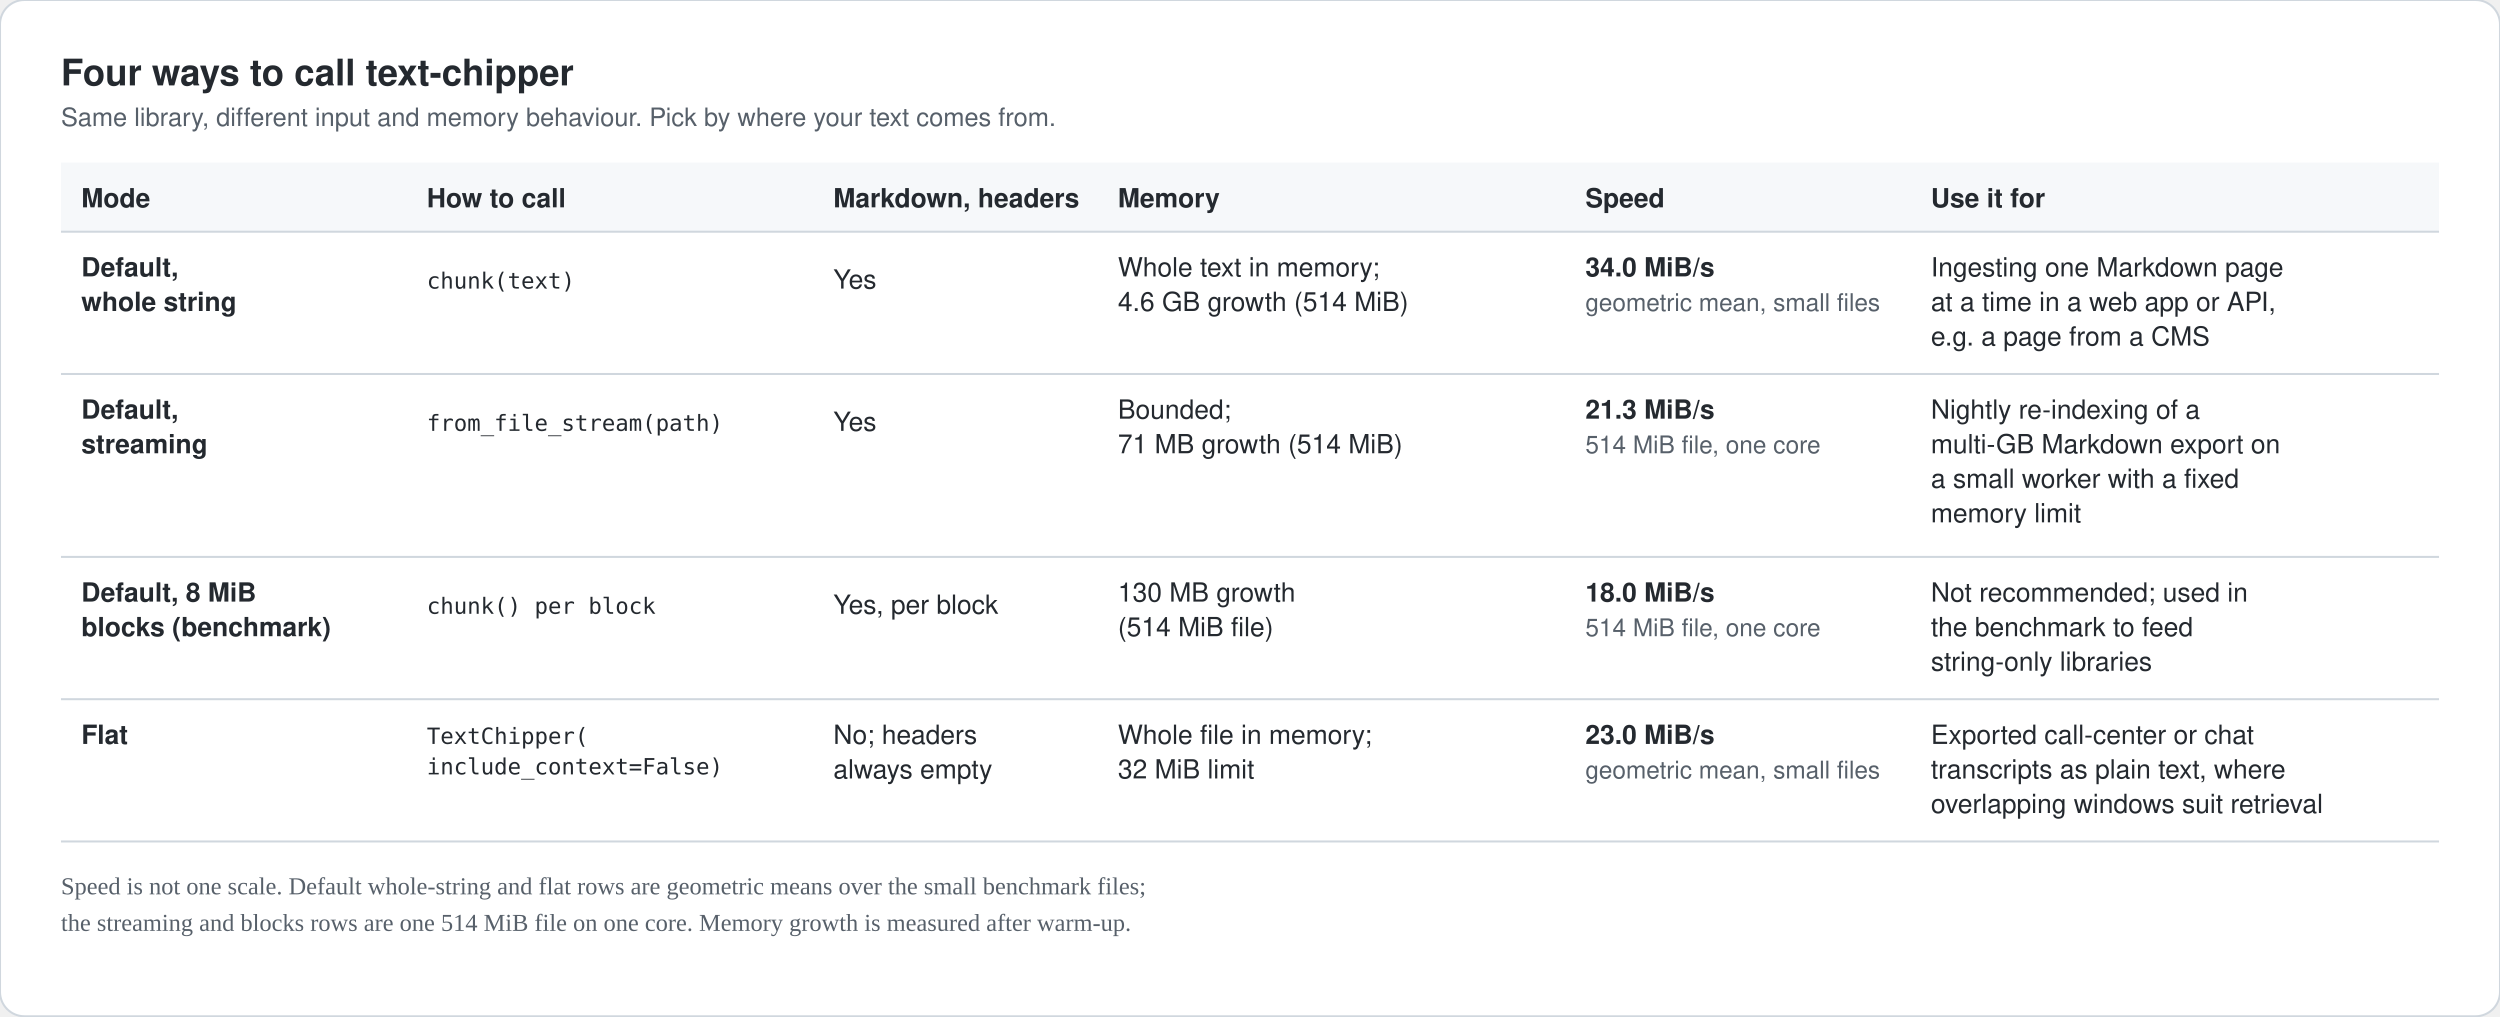
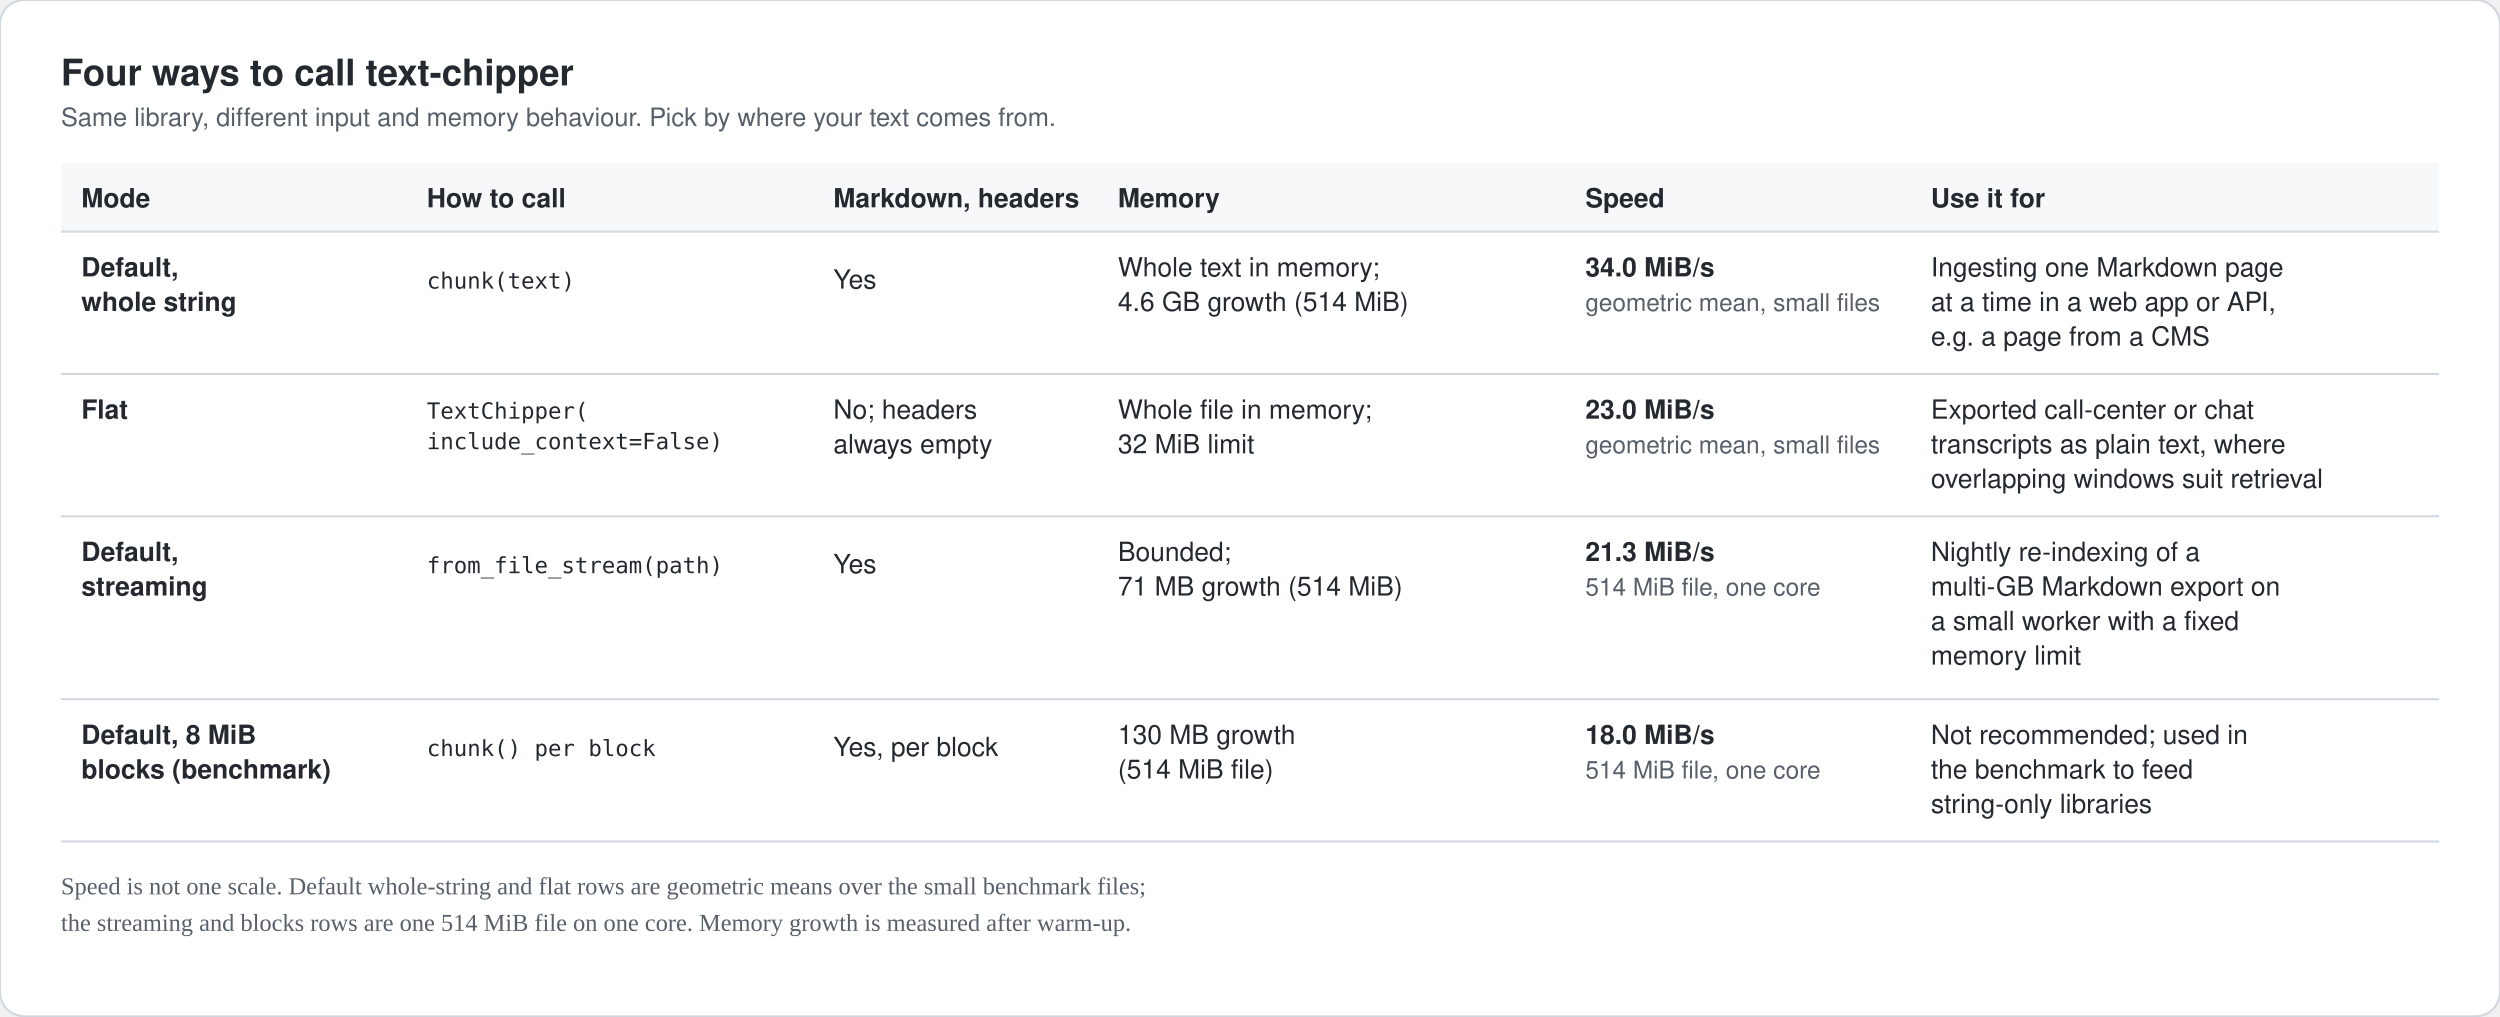
<svg xmlns="http://www.w3.org/2000/svg" viewBox="0 0 1230 500" width="1230" height="500" role="img" aria-label="Four text-chipper modes compared: default whole string, default streaming, default 8 MiB blocks (benchmark only), and flat mode, by how to call them, Markdown handling, memory, speed and use case">
  <style>
    .sans { font-family: -apple-system, BlinkMacSystemFont, "Segoe UI", Helvetica, Arial, sans-serif; }
    .mono { font-family: ui-monospace, SFMono-Regular, Menlo, Consolas, monospace; font-size: 11px; fill: #24292f; }
    .h { font-size: 18px; font-weight: 700; fill: #24292f; }
    .sub { font-size: 12.5px; fill: #57606a; }
    .th { font-size: 13px; font-weight: 700; fill: #24292f; }
    .td { font-size: 13px; fill: #24292f; }
    .tdb { font-size: 13px; font-weight: 700; fill: #24292f; }
    .tdg { font-size: 12px; fill: #57606a; }
    .note { font-size: 12px; fill: #57606a; }
  </style>
  <rect x="0" y="0" width="1230" height="500" rx="12" fill="#ffffff" stroke="#d0d7de" />
  <text class="sans h" x="30" y="42">Four ways to call text-chipper</text>
  <text class="sans sub" x="30" y="62">Same library, different input and memory behaviour. Pick by where your text comes from.</text>
  <rect x="30" y="80" width="1170" height="34" fill="#f6f8fa" />
  <text class="sans th" x="40" y="102">Mode</text>
  <text class="sans th" x="210" y="102">How to call</text>
  <text class="sans th" x="410" y="102">Markdown, headers</text>
  <text class="sans th" x="550" y="102">Memory</text>
  <text class="sans th" x="780" y="102">Speed</text>
  <text class="sans th" x="950" y="102">Use it for</text>
  <line x1="30" y1="114" x2="1200" y2="114" stroke="#d0d7de" />
  <text class="sans tdb" x="40" y="136">Default,</text>
  <text class="sans tdb" x="40" y="153">whole string</text>
  <text class="mono" x="210" y="142">chunk(text)</text>
  <text class="sans td" x="410" y="142">Yes</text>
  <text class="sans td" x="550" y="136">Whole text in memory;</text>
  <text class="sans td" x="550" y="153">4.6 GB growth (514 MiB)</text>
  <text class="sans tdb" x="780" y="136">34.0 MiB/s</text>
  <text class="sans tdg" x="780" y="153">geometric mean, small files</text>
  <text class="sans td" x="950" y="136">Ingesting one Markdown page</text>
  <text class="sans td" x="950" y="153">at a time in a web app or API,</text>
  <text class="sans td" x="950" y="170">e.g. a page from a CMS</text>
  <line x1="30" y1="184" x2="1200" y2="184" stroke="#d0d7de" />
-   <text class="sans tdb" x="40" y="206">Default,</text>
-   <text class="sans tdb" x="40" y="223">streaming</text>
-   <text class="mono" x="210" y="212">from_file_stream(path)</text>
-   <text class="sans td" x="410" y="212">Yes</text>
-   <text class="sans td" x="550" y="206">Bounded;</text>
-   <text class="sans td" x="550" y="223">71 MB growth (514 MiB)</text>
-   <text class="sans tdb" x="780" y="206">21.3 MiB/s</text>
-   <text class="sans tdg" x="780" y="223">514 MiB file, one core</text>
-   <text class="sans td" x="950" y="206">Nightly re-indexing of a</text>
-   <text class="sans td" x="950" y="223">multi-GB Markdown export on</text>
-   <text class="sans td" x="950" y="240">a small worker with a fixed</text>
-   <text class="sans td" x="950" y="257">memory limit</text>
-   <line x1="30" y1="274" x2="1200" y2="274" stroke="#d0d7de" />
-   <text class="sans tdb" x="40" y="296">Default, 8 MiB</text>
-   <text class="sans tdb" x="40" y="313">blocks (benchmark)</text>
-   <text class="mono" x="210" y="302">chunk() per block</text>
-   <text class="sans td" x="410" y="302">Yes, per block</text>
-   <text class="sans td" x="550" y="296">130 MB growth</text>
-   <text class="sans td" x="550" y="313">(514 MiB file)</text>
-   <text class="sans tdb" x="780" y="296">18.0 MiB/s</text>
-   <text class="sans tdg" x="780" y="313">514 MiB file, one core</text>
-   <text class="sans td" x="950" y="296">Not recommended; used in</text>
-   <text class="sans td" x="950" y="313">the benchmark to feed</text>
-   <text class="sans td" x="950" y="330">string-only libraries</text>
+   <text class="sans tdb" x="40" y="206">Flat</text>
+   <text class="mono" x="210" y="206">TextChipper(</text>
+   <text class="mono" x="210" y="221">include_context=False)</text>
+   <text class="sans td" x="410" y="206">No; headers</text>
+   <text class="sans td" x="410" y="223">always empty</text>
+   <text class="sans td" x="550" y="206">Whole file in memory;</text>
+   <text class="sans td" x="550" y="223">32 MiB limit</text>
+   <text class="sans tdb" x="780" y="206">23.0 MiB/s</text>
+   <text class="sans tdg" x="780" y="223">geometric mean, small files</text>
+   <text class="sans td" x="950" y="206">Exported call-center or chat</text>
+   <text class="sans td" x="950" y="223">transcripts as plain text, where</text>
+   <text class="sans td" x="950" y="240">overlapping windows suit retrieval</text>
+   <line x1="30" y1="254" x2="1200" y2="254" stroke="#d0d7de" />
+   <text class="sans tdb" x="40" y="276">Default,</text>
+   <text class="sans tdb" x="40" y="293">streaming</text>
+   <text class="mono" x="210" y="282">from_file_stream(path)</text>
+   <text class="sans td" x="410" y="282">Yes</text>
+   <text class="sans td" x="550" y="276">Bounded;</text>
+   <text class="sans td" x="550" y="293">71 MB growth (514 MiB)</text>
+   <text class="sans tdb" x="780" y="276">21.3 MiB/s</text>
+   <text class="sans tdg" x="780" y="293">514 MiB file, one core</text>
+   <text class="sans td" x="950" y="276">Nightly re-indexing of a</text>
+   <text class="sans td" x="950" y="293">multi-GB Markdown export on</text>
+   <text class="sans td" x="950" y="310">a small worker with a fixed</text>
+   <text class="sans td" x="950" y="327">memory limit</text>
  <line x1="30" y1="344" x2="1200" y2="344" stroke="#d0d7de" />
-   <text class="sans tdb" x="40" y="366">Flat</text>
-   <text class="mono" x="210" y="366">TextChipper(</text>
-   <text class="mono" x="210" y="381">include_context=False)</text>
-   <text class="sans td" x="410" y="366">No; headers</text>
-   <text class="sans td" x="410" y="383">always empty</text>
-   <text class="sans td" x="550" y="366">Whole file in memory;</text>
-   <text class="sans td" x="550" y="383">32 MiB limit</text>
-   <text class="sans tdb" x="780" y="366">23.0 MiB/s</text>
-   <text class="sans tdg" x="780" y="383">geometric mean, small files</text>
-   <text class="sans td" x="950" y="366">Exported call-center or chat</text>
-   <text class="sans td" x="950" y="383">transcripts as plain text, where</text>
-   <text class="sans td" x="950" y="400">overlapping windows suit retrieval</text>
+   <text class="sans tdb" x="40" y="366">Default, 8 MiB</text>
+   <text class="sans tdb" x="40" y="383">blocks (benchmark)</text>
+   <text class="mono" x="210" y="372">chunk() per block</text>
+   <text class="sans td" x="410" y="372">Yes, per block</text>
+   <text class="sans td" x="550" y="366">130 MB growth</text>
+   <text class="sans td" x="550" y="383">(514 MiB file)</text>
+   <text class="sans tdb" x="780" y="366">18.0 MiB/s</text>
+   <text class="sans tdg" x="780" y="383">514 MiB file, one core</text>
+   <text class="sans td" x="950" y="366">Not recommended; used in</text>
+   <text class="sans td" x="950" y="383">the benchmark to feed</text>
+   <text class="sans td" x="950" y="400">string-only libraries</text>
  <line x1="30" y1="414" x2="1200" y2="414" stroke="#d0d7de" />
  <text class="note" x="30" y="440">Speed is not one scale. Default whole-string and flat rows are geometric means over the small benchmark files;</text>
  <text class="note" x="30" y="458">the streaming and blocks rows are one 514 MiB file on one core. Memory growth is measured after warm-up.</text>
</svg>
